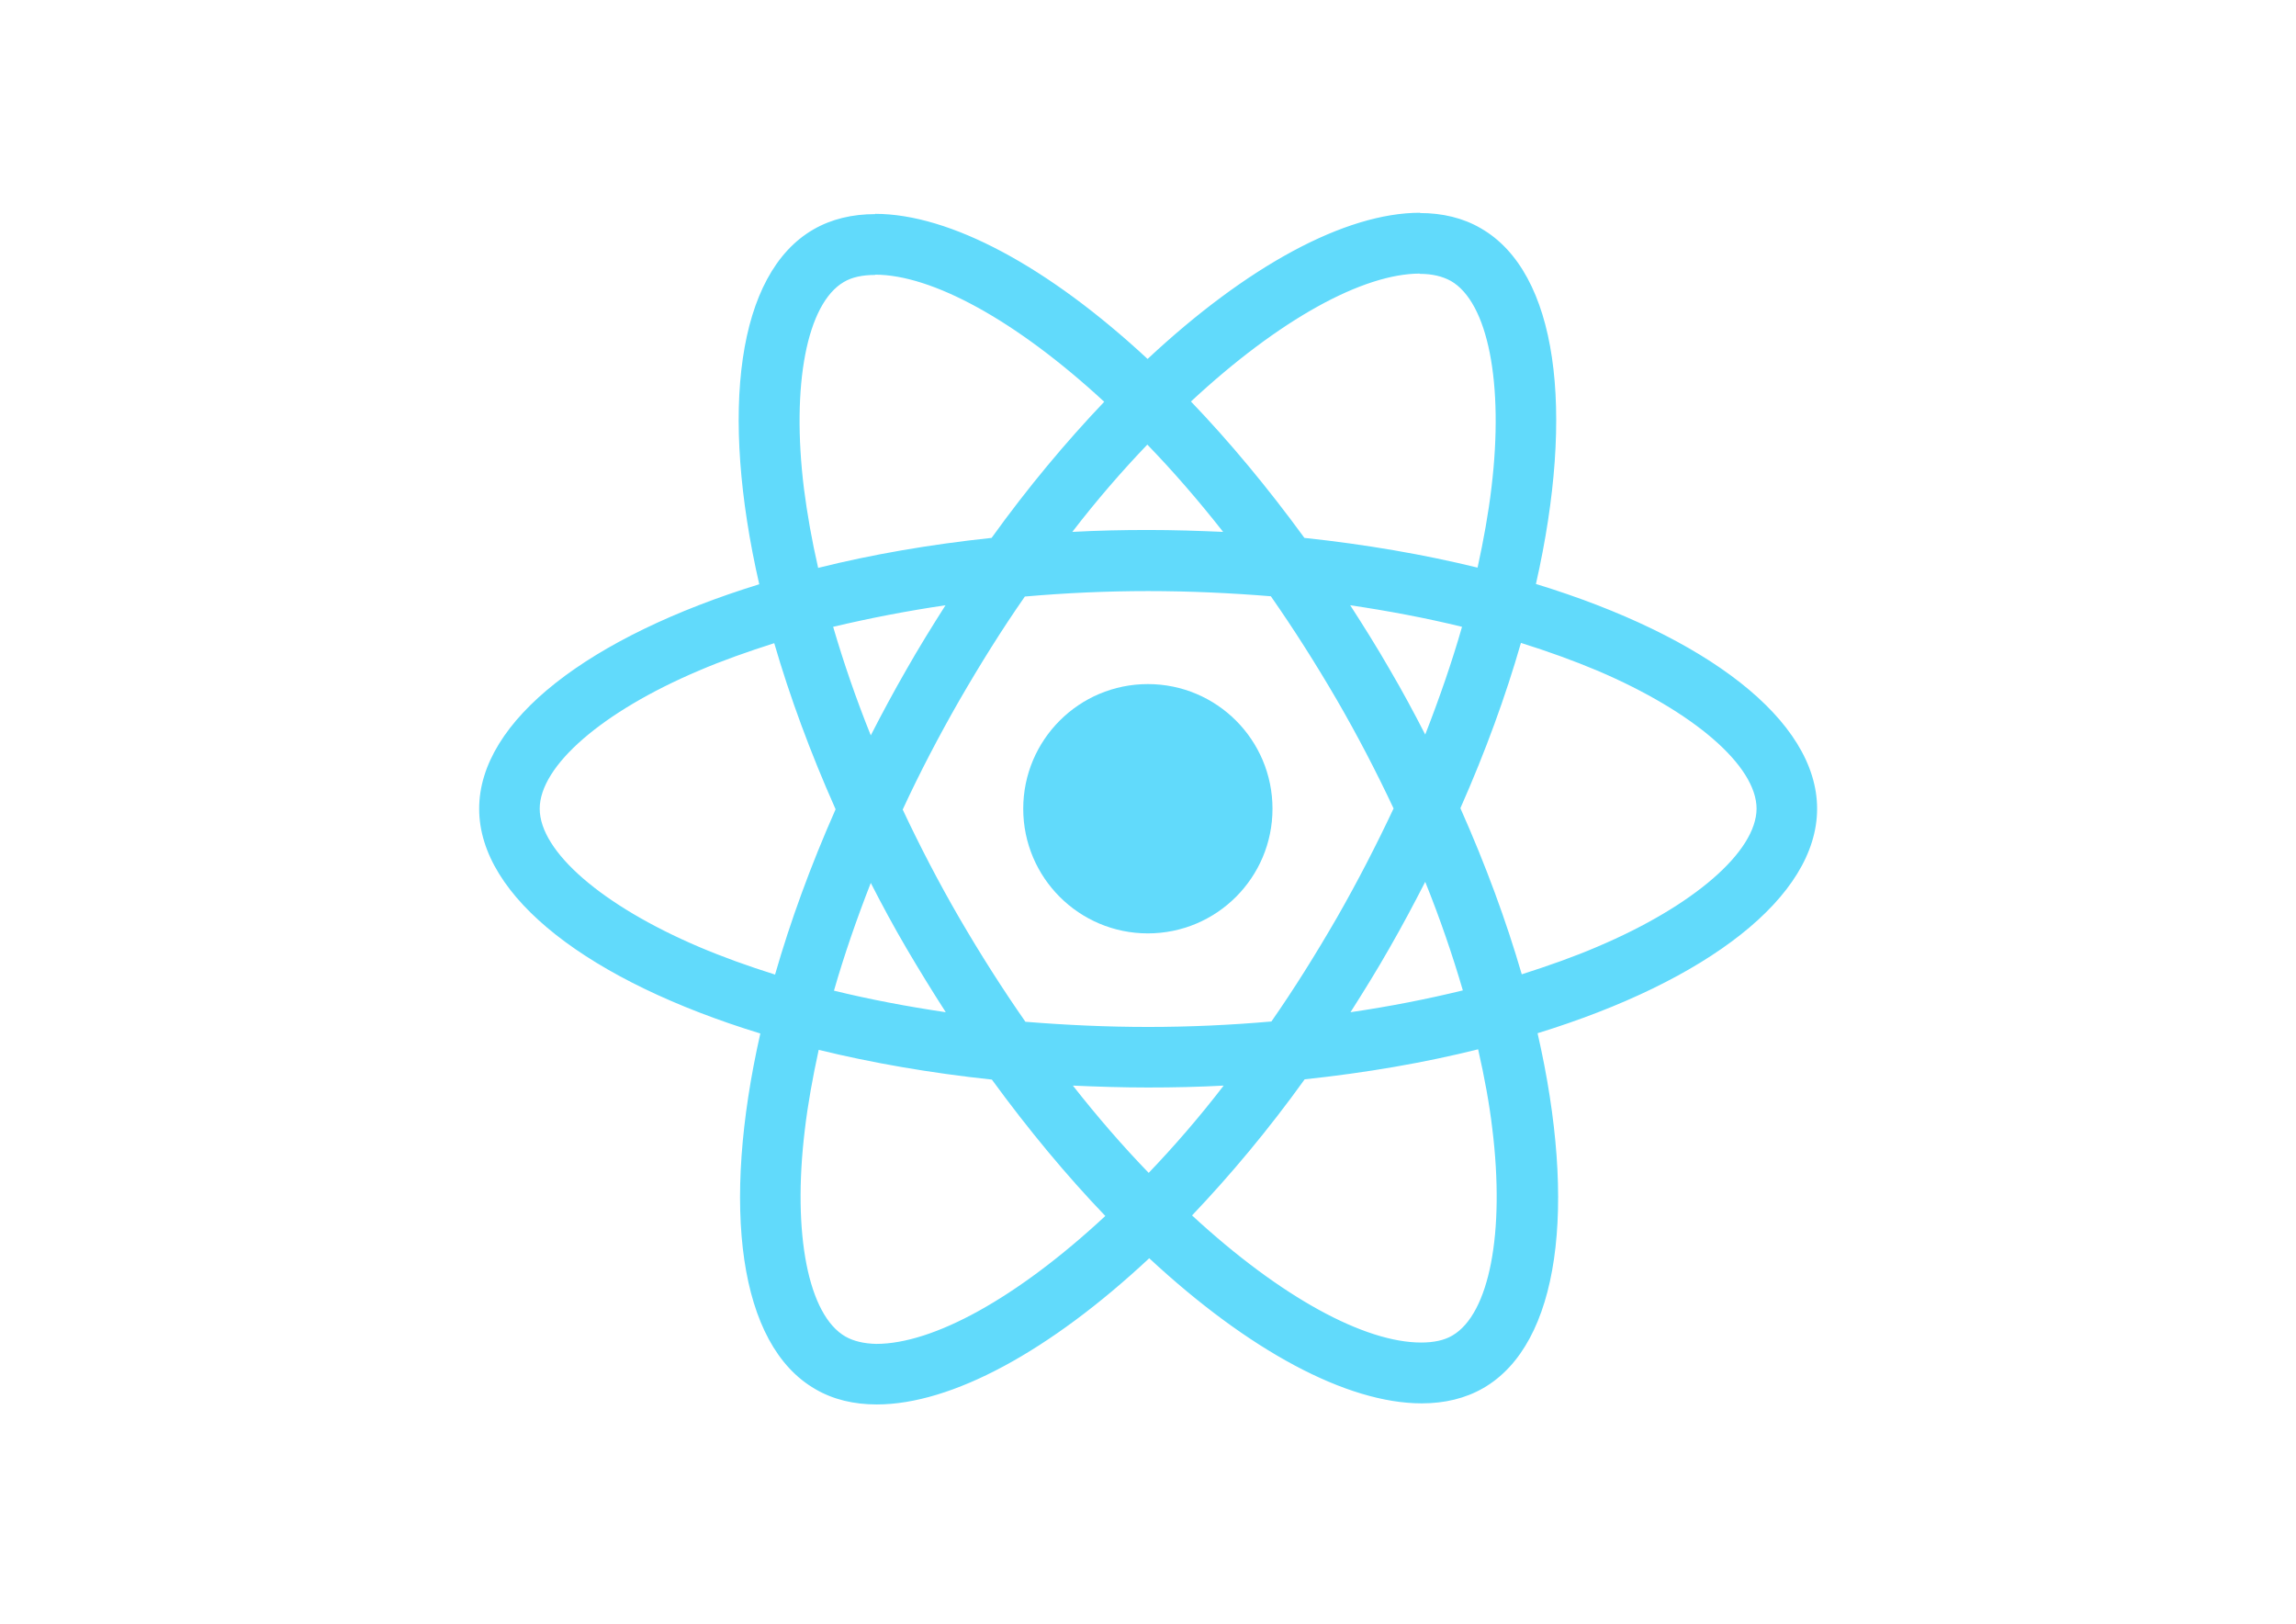
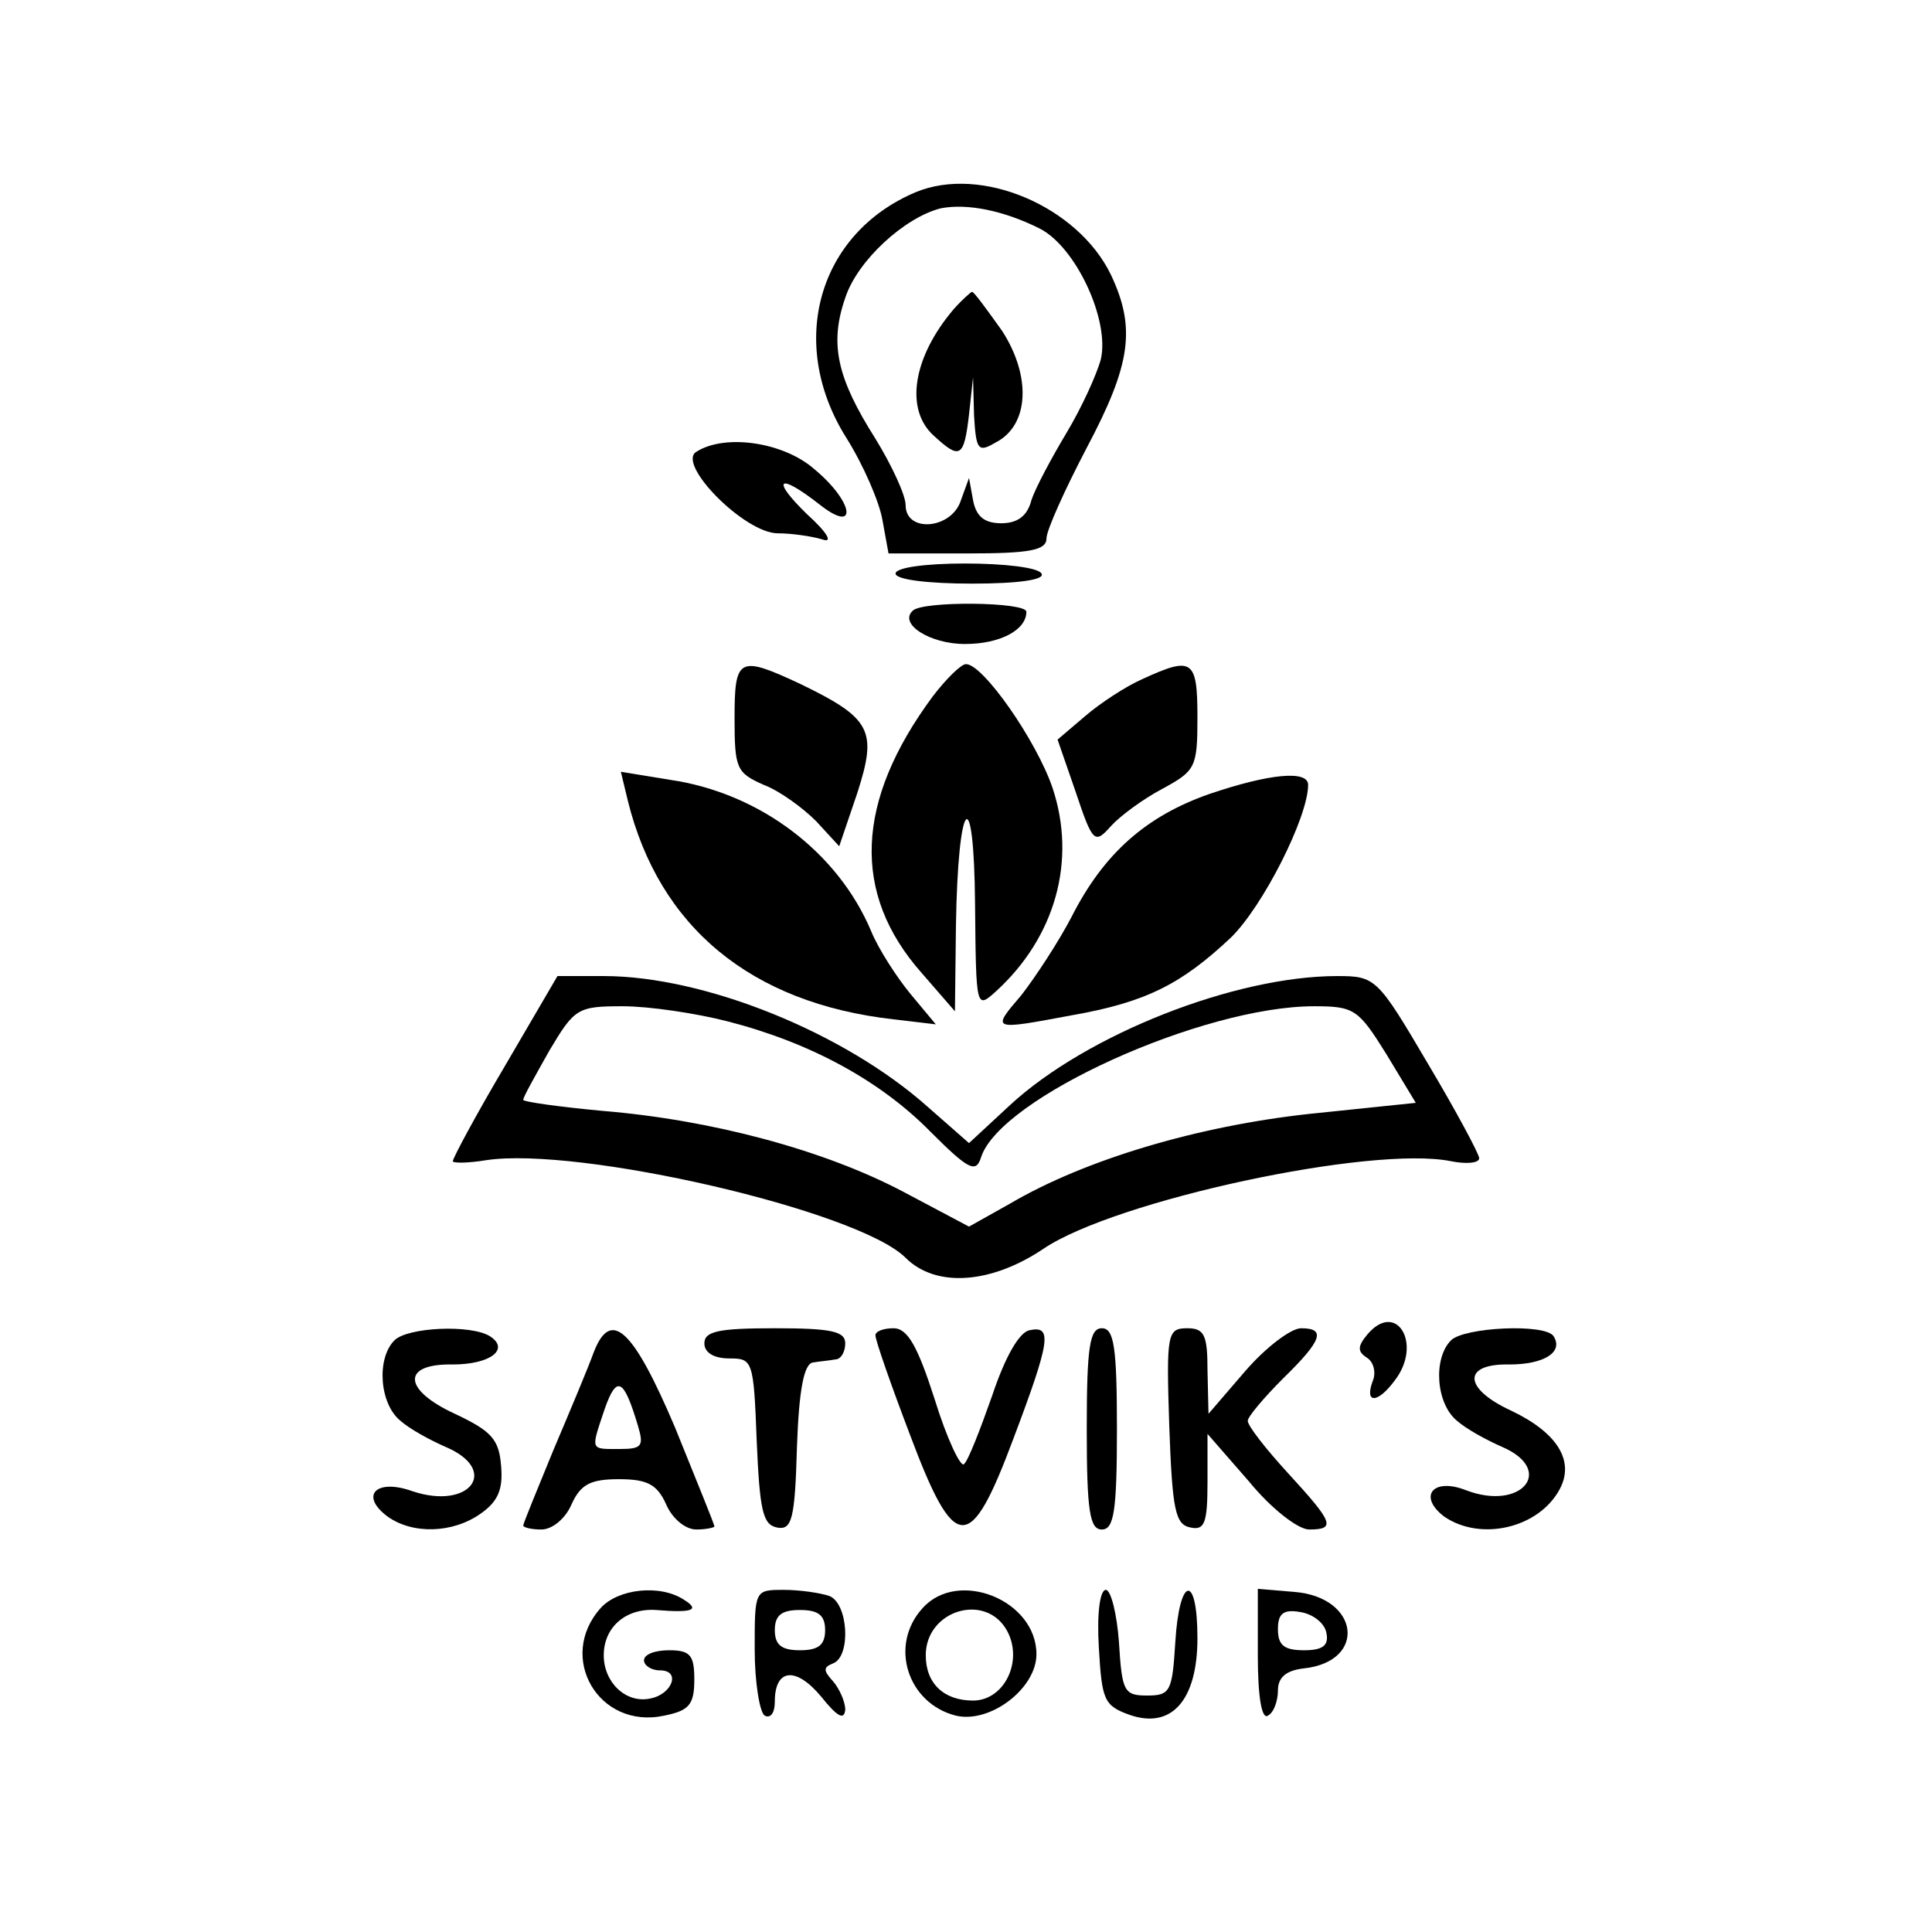
- <svg xmlns="http://www.w3.org/2000/svg" viewBox="0 0 841.9 595.3">
-   <g fill="#61DAFB">
-     <path d="M666.3 296.5c0-32.5-40.7-63.3-103.1-82.4 14.4-63.6 8-114.2-20.2-130.4-6.5-3.8-14.1-5.6-22.4-5.6v22.3c4.6 0 8.3.9 11.4 2.6 13.6 7.8 19.5 37.5 14.9 75.7-1.1 9.4-2.9 19.3-5.1 29.4-19.6-4.8-41-8.5-63.5-10.9-13.5-18.5-27.5-35.3-41.6-50 32.6-30.3 63.2-46.9 84-46.9V78c-27.5 0-63.5 19.6-99.9 53.6-36.4-33.8-72.4-53.2-99.9-53.2v22.3c20.7 0 51.4 16.5 84 46.6-14 14.7-28 31.4-41.3 49.9-22.6 2.4-44 6.1-63.6 11-2.3-10-4-19.7-5.2-29-4.7-38.2 1.1-67.9 14.6-75.8 3-1.8 6.9-2.6 11.5-2.6V78.5c-8.4 0-16 1.8-22.6 5.6-28.1 16.2-34.4 66.7-19.9 130.1-62.2 19.2-102.7 49.9-102.7 82.3 0 32.5 40.7 63.3 103.1 82.4-14.4 63.6-8 114.2 20.2 130.4 6.5 3.8 14.1 5.6 22.5 5.6 27.5 0 63.5-19.6 99.9-53.6 36.4 33.8 72.4 53.2 99.9 53.2 8.4 0 16-1.8 22.6-5.6 28.1-16.2 34.4-66.7 19.9-130.1 62-19.1 102.5-49.9 102.5-82.3zm-130.2-66.7c-3.7 12.9-8.3 26.2-13.5 39.5-4.1-8-8.4-16-13.1-24-4.6-8-9.5-15.8-14.4-23.4 14.2 2.1 27.9 4.7 41 7.9zm-45.8 106.5c-7.8 13.5-15.8 26.3-24.1 38.2-14.9 1.3-30 2-45.2 2-15.1 0-30.2-.7-45-1.9-8.3-11.9-16.4-24.6-24.2-38-7.6-13.1-14.5-26.4-20.8-39.8 6.2-13.4 13.2-26.8 20.7-39.9 7.8-13.5 15.8-26.3 24.1-38.2 14.9-1.3 30-2 45.2-2 15.1 0 30.2.7 45 1.9 8.3 11.9 16.4 24.6 24.2 38 7.6 13.1 14.5 26.4 20.8 39.8-6.3 13.4-13.2 26.8-20.7 39.9zm32.3-13c5.4 13.4 10 26.8 13.8 39.8-13.1 3.2-26.9 5.9-41.2 8 4.9-7.7 9.8-15.6 14.4-23.7 4.6-8 8.9-16.1 13-24.1zM421.2 430c-9.3-9.6-18.6-20.3-27.8-32 9 .4 18.2.7 27.5.7 9.4 0 18.7-.2 27.8-.7-9 11.7-18.3 22.4-27.5 32zm-74.4-58.9c-14.2-2.1-27.9-4.7-41-7.9 3.7-12.9 8.3-26.2 13.5-39.5 4.1 8 8.4 16 13.1 24 4.7 8 9.5 15.8 14.4 23.4zM420.7 163c9.3 9.6 18.6 20.3 27.8 32-9-.4-18.2-.7-27.5-.7-9.4 0-18.7.2-27.8.7 9-11.7 18.3-22.4 27.5-32zm-74 58.9c-4.9 7.7-9.8 15.6-14.4 23.7-4.6 8-8.9 16-13 24-5.4-13.4-10-26.8-13.8-39.8 13.1-3.1 26.9-5.8 41.2-7.9zm-90.5 125.2c-35.4-15.1-58.3-34.9-58.3-50.6 0-15.7 22.9-35.6 58.3-50.6 8.6-3.7 18-7 27.7-10.1 5.7 19.6 13.2 40 22.5 60.9-9.2 20.8-16.6 41.1-22.2 60.6-9.9-3.1-19.3-6.5-28-10.2zM310 490c-13.6-7.8-19.5-37.5-14.9-75.7 1.1-9.4 2.9-19.3 5.1-29.4 19.6 4.8 41 8.5 63.5 10.9 13.5 18.5 27.5 35.3 41.6 50-32.6 30.3-63.2 46.9-84 46.9-4.5-.1-8.3-1-11.3-2.7zm237.2-76.2c4.7 38.2-1.1 67.9-14.6 75.8-3 1.8-6.9 2.6-11.5 2.6-20.7 0-51.4-16.5-84-46.6 14-14.7 28-31.4 41.3-49.9 22.6-2.4 44-6.1 63.6-11 2.3 10.1 4.1 19.8 5.2 29.1zm38.5-66.7c-8.6 3.7-18 7-27.7 10.1-5.7-19.6-13.2-40-22.5-60.9 9.2-20.8 16.6-41.1 22.2-60.6 9.9 3.1 19.3 6.5 28.1 10.2 35.4 15.1 58.3 34.9 58.3 50.6-.1 15.7-23 35.6-58.4 50.6zM320.8 78.4z" />
-     <circle cx="420.9" cy="296.5" r="45.7" />
-     <path d="M520.5 78.1z" />
+ <svg xmlns="http://www.w3.org/2000/svg" version="1.0" width="192pt" height="192pt" viewBox="0 0 192 192" preserveAspectRatio="xMidYMid meet">
+   <g transform="translate(0,192) scale(0.1,-0.1)" fill="#000000" stroke="none">
+     <path d="M910 1729 c-97 -41 -128 -150 -69 -244 17 -27 33 -64 36 -82 l6 -33 78 0 c62 0 79 3 79 15 0 8 18 48 40 90 44 83 49 119 24 172 -33 68 -129 109 -194 82z m123 -36 c36 -18 70 -91 61 -130 -4 -15 -19 -48 -34 -73 -15 -25 -31 -55 -35 -67 -4 -16 -14 -23 -30 -23 -17 0 -25 7 -28 23 l-4 22 -8 -22 c-9 -29 -55 -33 -55 -5 0 10 -14 40 -30 66 -38 60 -46 94 -30 140 12 37 59 80 95 89 26 5 62 -2 98 -20z" />
+     <path d="M948 1613 c-41 -48 -49 -100 -20 -126 26 -24 30 -22 35 21 l4 37 1 -38 c2 -34 4 -37 21 -27 34 17 36 66 7 111 -15 21 -28 39 -30 39 -1 0 -10 -8 -18 -17z" />
+     <path d="M692 1471 c-20 -12 48 -81 81 -81 14 0 34 -3 44 -6 11 -4 6 6 -15 25 -36 35 -29 42 12 10 39 -31 35 2 -5 35 -31 27 -89 35 -117 17z" />
+     <path d="M890 1350 c0 -6 32 -10 76 -10 47 0 73 4 69 10 -3 6 -37 10 -76 10 -39 0 -69 -4 -69 -10z" />
+     <path d="M907 1313 c-14 -13 17 -33 52 -33 35 0 61 14 61 32 0 10 -104 11 -113 1z" />
+     <path d="M730 1206 c0 -50 2 -54 29 -66 16 -6 39 -23 52 -36 l23 -25 18 53 c20 62 14 74 -56 108 -62 29 -66 27 -66 -34z" />
+     <path d="M927 1228 c-77 -104 -81 -196 -11 -275 l33 -38 1 85 c2 128 18 146 19 21 1 -104 1 -104 21 -86 59 54 80 130 56 202 -16 47 -69 123 -86 123 -5 0 -20 -15 -33 -32z" />
+     <path d="M1135 1245 c-16 -7 -42 -24 -57 -37 l-27 -23 18 -52 c17 -51 19 -52 35 -34 9 10 32 27 51 37 33 18 35 21 35 71 0 58 -5 61 -55 38z" />
+     <path d="M624 1124 c31 -125 122 -201 264 -217 l42 -5 -25 30 c-14 17 -32 45 -39 62 -33 79 -111 138 -200 151 l-49 8 7 -29z" />
+     <path d="M1202 1131 c-63 -22 -105 -59 -137 -122 -13 -25 -36 -60 -50 -78 -30 -35 -30 -35 50 -20 74 13 109 31 158 77 32 31 77 120 77 152 0 15 -39 11 -98 -9z" />
+     <path d="M502 861 c-29 -49 -52 -92 -52 -95 0 -2 15 -2 33 1 92 14 370 -50 417 -97 30 -30 85 -26 137 9 71 48 326 103 405 87 15 -3 28 -2 28 3 0 4 -23 47 -51 94 -50 85 -52 87 -90 87 -102 0 -249 -58 -325 -128 l-41 -38 -41 36 c-83 74 -222 130 -322 130 l-46 0 -52 -89z m221 44 c82 -21 152 -59 202 -110 38 -38 45 -41 50 -25 19 59 220 150 331 150 40 0 44 -3 72 -48 l29 -48 -106 -11 c-110 -12 -222 -45 -297 -89 l-41 -23 -66 35 c-78 41 -189 71 -298 80 -43 4 -79 9 -79 11 0 3 12 24 26 49 25 42 28 44 73 44 26 0 73 -7 104 -15z" />
+     <path d="M1359 594 c-10 -12 -10 -17 -1 -23 7 -4 10 -15 6 -24 -8 -22 5 -22 22 1 28 36 2 80 -27 46z" />
+     <path d="M392 588 c-18 -18 -15 -63 6 -80 9 -8 29 -19 45 -26 54 -23 24 -63 -33 -44 -36 13 -53 -4 -25 -25 25 -18 65 -17 93 3 17 12 22 24 20 47 -2 27 -10 35 -46 52 -52 24 -53 50 -2 49 37 0 57 15 37 28 -19 12 -82 9 -95 -4z" />
+     <path d="M590 576 c-5 -14 -23 -57 -40 -97 -16 -39 -30 -73 -30 -75 0 -2 8 -4 18 -4 11 0 24 11 30 25 9 20 19 25 47 25 28 0 38 -5 47 -25 6 -14 19 -25 30 -25 10 0 18 2 18 3 0 2 -18 46 -39 98 -42 99 -64 119 -81 75z m44 -73 c6 -20 4 -23 -18 -23 -30 0 -29 -2 -15 40 12 34 19 30 33 -17z" />
+     <path d="M700 585 c0 -9 9 -15 25 -15 23 0 24 -2 27 -82 3 -69 6 -83 20 -86 15 -3 18 8 20 80 2 57 7 83 16 84 6 1 17 2 22 3 6 0 10 8 10 16 0 12 -14 15 -70 15 -56 0 -70 -3 -70 -15z" />
+     <path d="M870 593 c0 -5 15 -48 34 -98 45 -120 60 -120 103 -5 37 98 39 113 16 108 -10 -2 -24 -26 -37 -65 -12 -34 -24 -65 -28 -68 -3 -4 -17 25 -29 64 -17 53 -27 71 -41 71 -10 0 -18 -3 -18 -7z" />
+     <path d="M1080 500 c0 -82 3 -100 15 -100 12 0 15 18 15 100 0 82 -3 100 -15 100 -12 0 -15 -18 -15 -100z" />
+     <path d="M1162 503 c3 -84 6 -98 21 -101 14 -3 17 4 17 45 l0 48 41 -47 c22 -27 49 -48 60 -48 27 0 24 7 -21 56 -22 24 -40 47 -40 52 0 4 16 23 35 42 39 38 43 50 18 50 -10 0 -35 -19 -55 -42 l-37 -43 -1 43 c0 35 -3 42 -20 42 -20 0 -21 -5 -18 -97z" />
+     <path d="M1442 588 c-18 -18 -15 -63 6 -80 9 -8 29 -19 45 -26 53 -23 19 -64 -36 -43 -33 13 -48 -6 -22 -26 36 -25 94 -12 115 27 15 28 -2 56 -48 78 -48 22 -49 47 -2 46 34 0 54 12 44 28 -8 13 -89 9 -102 -4z" />
+     <path d="M597 322 c-44 -49 -2 -121 63 -107 25 5 30 11 30 36 0 24 -4 29 -25 29 -14 0 -25 -4 -25 -10 0 -5 7 -10 16 -10 21 0 12 -24 -10 -28 -24 -5 -46 16 -46 43 0 28 22 47 52 45 36 -3 44 0 28 10 -24 16 -66 11 -83 -8z" />
+     <path d="M750 281 c0 -33 5 -63 10 -66 6 -3 10 3 10 14 0 33 21 35 46 5 16 -20 23 -24 24 -13 0 8 -6 21 -12 28 -10 11 -10 14 0 18 18 7 15 60 -4 67 -9 3 -29 6 -45 6 -29 0 -29 0 -29 -59z m70 19 c0 -15 -7 -20 -25 -20 -18 0 -25 5 -25 20 0 15 7 20 25 20 18 0 25 -5 25 -20z" />
+     <path d="M917 322 c-34 -37 -15 -95 33 -107 34 -8 80 27 80 61 0 54 -78 85 -113 46z m84 -23 c16 -30 -3 -69 -34 -69 -29 0 -47 17 -47 45 0 45 60 63 81 24z" />
+     <path d="M1092 283 c3 -52 5 -58 30 -67 42 -15 68 14 68 76 0 65 -18 62 -22 -4 -3 -49 -5 -53 -28 -53 -23 0 -25 4 -28 53 -2 28 -8 52 -13 52 -6 0 -9 -24 -7 -57z" />
+     <path d="M1250 275 c0 -42 4 -64 10 -60 6 3 10 15 10 25 0 13 8 20 26 22 63 7 55 71 -10 76 l-36 3 0 -66z m68 23 c3 -13 -3 -18 -22 -18 -20 0 -26 5 -26 21 0 15 5 20 22 17 13 -2 24 -11 26 -20z" />
  </g>
</svg>
